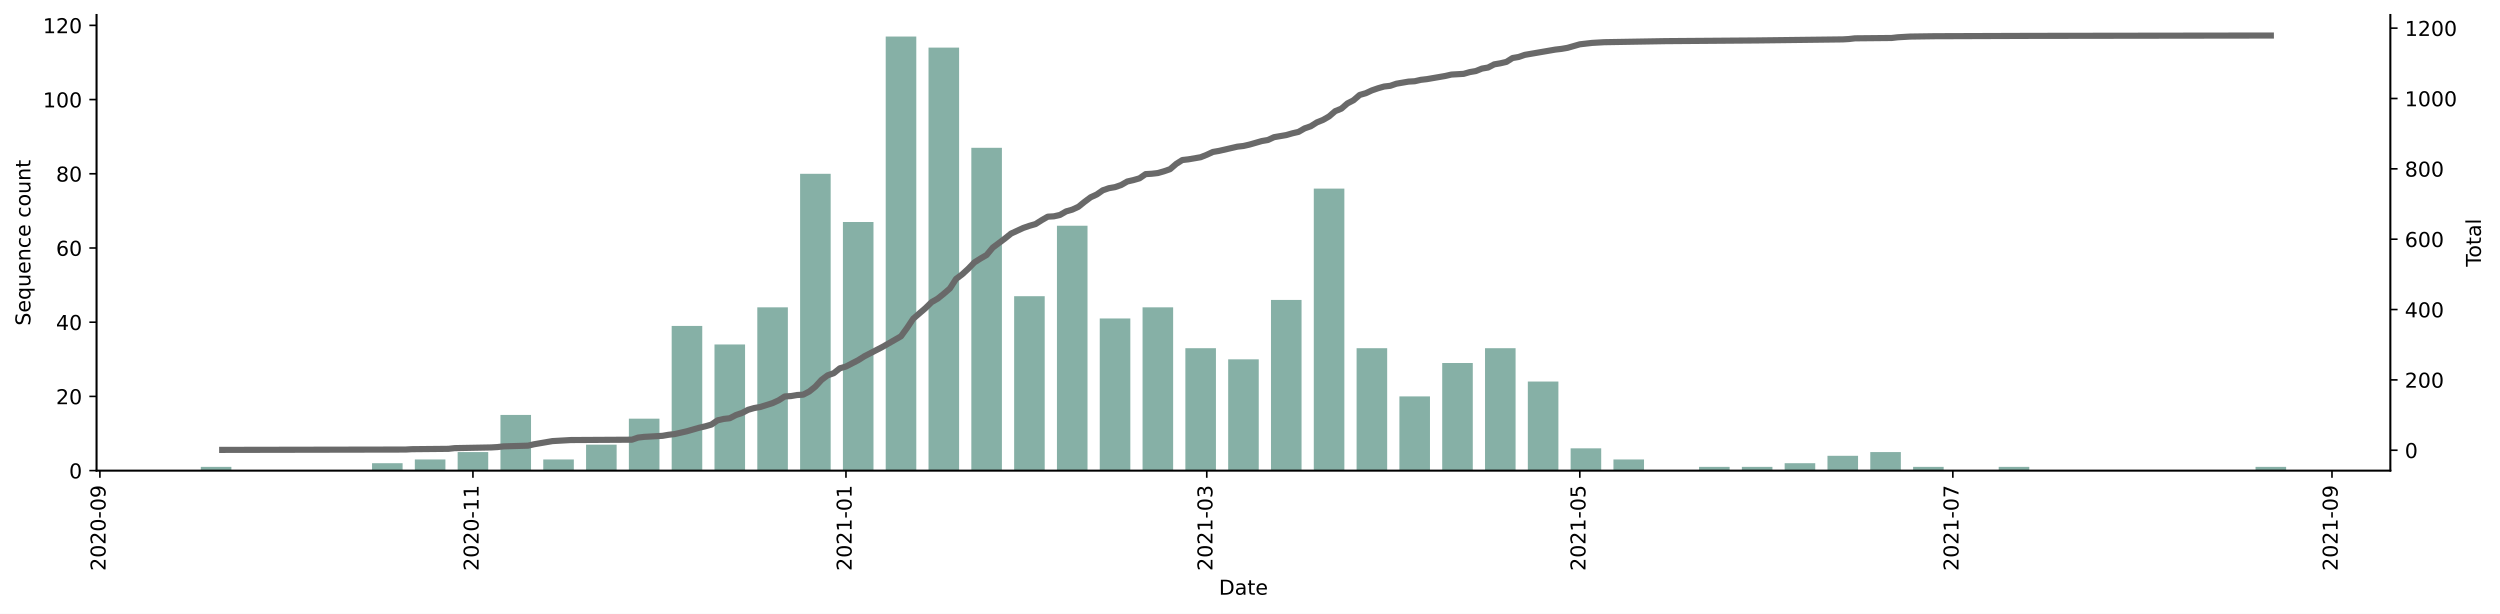
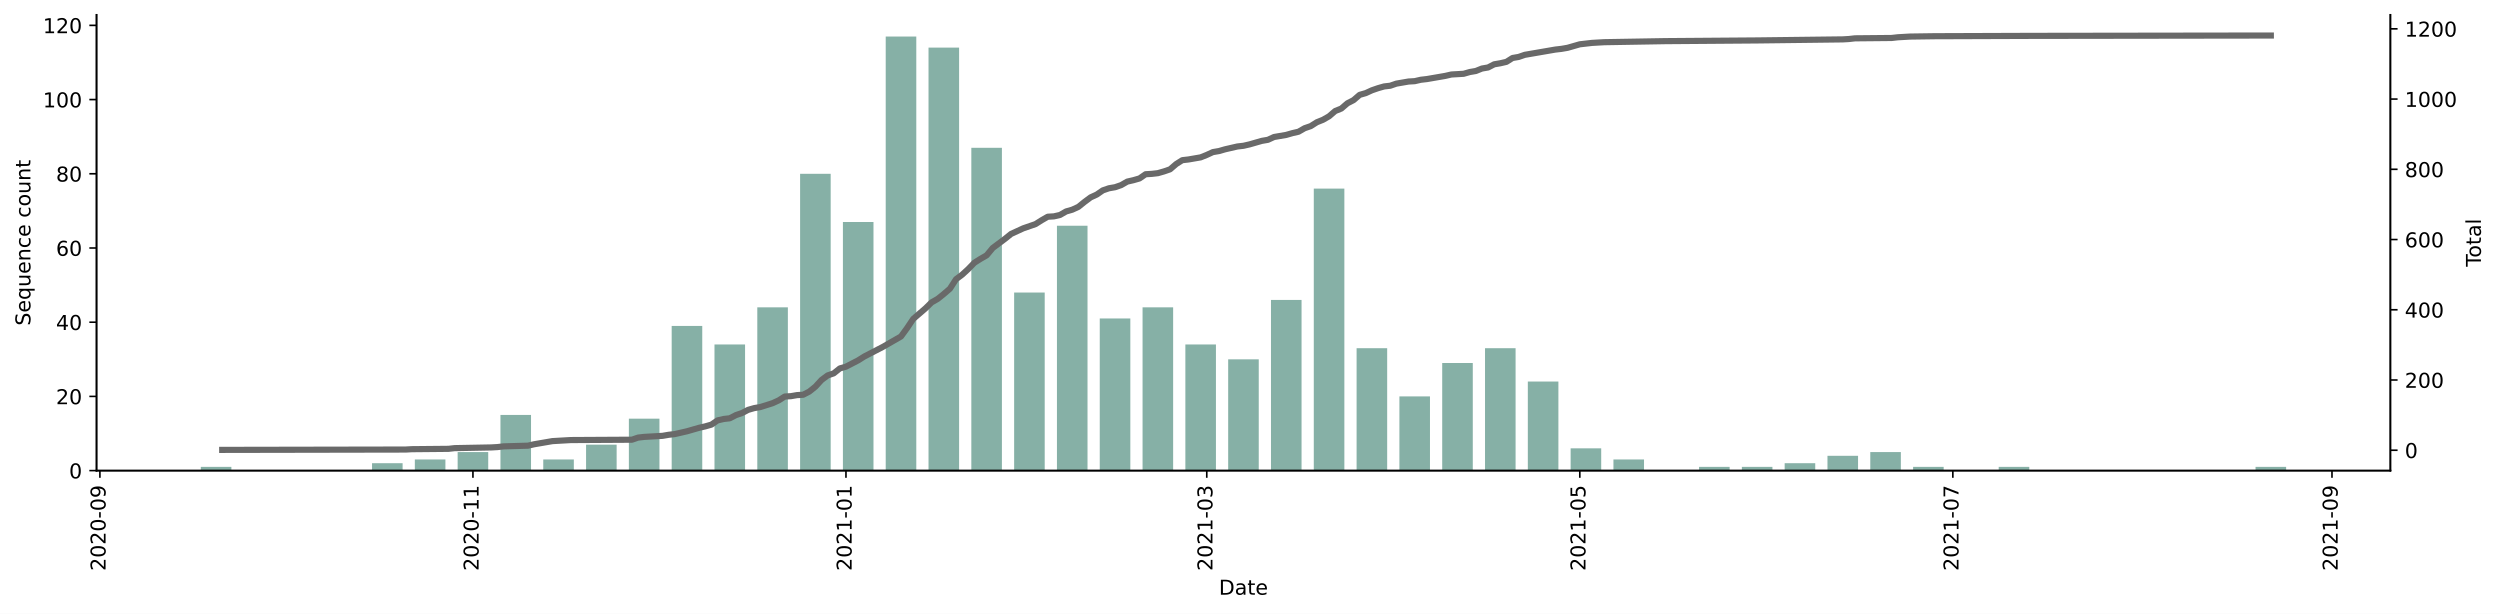
<svg xmlns="http://www.w3.org/2000/svg" xmlns:xlink="http://www.w3.org/1999/xlink" height="298.621pt" version="1.1" viewBox="0 0 1216.294 298.621" width="1216.294pt">
  <defs>
    <style type="text/css">*{stroke-linecap:butt;stroke-linejoin:round;}</style>
  </defs>
  <g id="figure_1">
    <g id="patch_1">
      <path d="M 0 298.621  L 1216.294 298.621  L 1216.294 0  L 0 0  z " style="fill:#ffffff;" />
    </g>
    <g id="axes_1">
      <g id="patch_2">
        <path d="M 46.966 228.96  L 1162.966 228.96  L 1162.966 7.2  L 46.966 7.2  z " style="fill:#ffffff;" />
      </g>
      <g id="patch_3">
-         <path clip-path="url(#p4103604248)" d="M 97.693 228.96  L 112.569 228.96  L 112.569 227.155  L 97.693 227.155  z " style="fill:#86b0a6;" />
+         <path clip-path="url(#pc54b94d572)" d="M 97.693 228.96  L 112.569 228.96  L 112.569 227.155  L 97.693 227.155  z " style="fill:#86b0a6;" />
      </g>
      <g id="patch_4">
-         <path clip-path="url(#p4103604248)" d="M 180.999 228.96  L 195.875 228.96  L 195.875 225.35  L 180.999 225.35  z " style="fill:#86b0a6;" />
+         <path clip-path="url(#pc54b94d572)" d="M 180.999 228.96  L 195.875 228.96  L 195.875 225.35  L 180.999 225.35  z " style="fill:#86b0a6;" />
      </g>
      <g id="patch_5">
-         <path clip-path="url(#p4103604248)" d="M 201.825 228.96  L 216.701 228.96  L 216.701 223.545  L 201.825 223.545  z " style="fill:#86b0a6;" />
+         <path clip-path="url(#pc54b94d572)" d="M 201.825 228.96  L 216.701 228.96  L 216.701 223.545  L 201.825 223.545  z " style="fill:#86b0a6;" />
      </g>
      <g id="patch_6">
-         <path clip-path="url(#p4103604248)" d="M 222.652 228.96  L 237.528 228.96  L 237.528 219.934  L 222.652 219.934  z " style="fill:#86b0a6;" />
+         <path clip-path="url(#pc54b94d572)" d="M 222.652 228.96  L 237.528 228.96  L 237.528 219.934  L 222.652 219.934  z " style="fill:#86b0a6;" />
      </g>
      <g id="patch_7">
-         <path clip-path="url(#p4103604248)" d="M 243.478 228.96  L 258.354 228.96  L 258.354 201.883  L 243.478 201.883  z " style="fill:#86b0a6;" />
+         <path clip-path="url(#pc54b94d572)" d="M 243.478 228.96  L 258.354 228.96  L 258.354 201.883  L 243.478 201.883  z " style="fill:#86b0a6;" />
      </g>
      <g id="patch_8">
-         <path clip-path="url(#p4103604248)" d="M 264.304 228.96  L 279.181 228.96  L 279.181 223.545  L 264.304 223.545  z " style="fill:#86b0a6;" />
+         <path clip-path="url(#pc54b94d572)" d="M 264.304 228.96  L 279.181 228.96  L 279.181 223.545  L 264.304 223.545  z " style="fill:#86b0a6;" />
      </g>
      <g id="patch_9">
-         <path clip-path="url(#p4103604248)" d="M 285.131 228.96  L 300.007 228.96  L 300.007 216.324  L 285.131 216.324  z " style="fill:#86b0a6;" />
+         <path clip-path="url(#pc54b94d572)" d="M 285.131 228.96  L 300.007 228.96  L 300.007 216.324  L 285.131 216.324  z " style="fill:#86b0a6;" />
      </g>
      <g id="patch_10">
-         <path clip-path="url(#p4103604248)" d="M 305.957 228.96  L 320.833 228.96  L 320.833 203.688  L 305.957 203.688  z " style="fill:#86b0a6;" />
+         <path clip-path="url(#pc54b94d572)" d="M 305.957 228.96  L 320.833 228.96  L 320.833 203.688  L 305.957 203.688  z " style="fill:#86b0a6;" />
      </g>
      <g id="patch_11">
-         <path clip-path="url(#p4103604248)" d="M 326.784 228.96  L 341.66 228.96  L 341.66 158.56  L 326.784 158.56  z " style="fill:#86b0a6;" />
+         <path clip-path="url(#pc54b94d572)" d="M 326.784 228.96  L 341.66 228.96  L 341.66 158.56  L 326.784 158.56  z " style="fill:#86b0a6;" />
      </g>
      <g id="patch_12">
-         <path clip-path="url(#p4103604248)" d="M 347.61 228.96  L 362.486 228.96  L 362.486 167.586  L 347.61 167.586  z " style="fill:#86b0a6;" />
+         <path clip-path="url(#pc54b94d572)" d="M 347.61 228.96  L 362.486 228.96  L 362.486 167.586  L 347.61 167.586  z " style="fill:#86b0a6;" />
      </g>
      <g id="patch_13">
-         <path clip-path="url(#p4103604248)" d="M 368.437 228.96  L 383.313 228.96  L 383.313 149.534  L 368.437 149.534  z " style="fill:#86b0a6;" />
+         <path clip-path="url(#pc54b94d572)" d="M 368.437 228.96  L 383.313 228.96  L 383.313 149.534  L 368.437 149.534  z " style="fill:#86b0a6;" />
      </g>
      <g id="patch_14">
-         <path clip-path="url(#p4103604248)" d="M 389.263 228.96  L 404.139 228.96  L 404.139 84.55  L 389.263 84.55  z " style="fill:#86b0a6;" />
+         <path clip-path="url(#pc54b94d572)" d="M 389.263 228.96  L 404.139 228.96  L 404.139 84.55  L 389.263 84.55  z " style="fill:#86b0a6;" />
      </g>
      <g id="patch_15">
-         <path clip-path="url(#p4103604248)" d="M 410.09 228.96  L 424.966 228.96  L 424.966 108.016  L 410.09 108.016  z " style="fill:#86b0a6;" />
+         <path clip-path="url(#pc54b94d572)" d="M 410.09 228.96  L 424.966 228.96  L 424.966 108.016  L 410.09 108.016  z " style="fill:#86b0a6;" />
      </g>
      <g id="patch_16">
-         <path clip-path="url(#p4103604248)" d="M 430.916 228.96  L 445.792 228.96  L 445.792 17.76  L 430.916 17.76  z " style="fill:#86b0a6;" />
+         <path clip-path="url(#pc54b94d572)" d="M 430.916 228.96  L 445.792 228.96  L 445.792 17.76  L 430.916 17.76  z " style="fill:#86b0a6;" />
      </g>
      <g id="patch_17">
-         <path clip-path="url(#p4103604248)" d="M 451.742 228.96  L 466.619 228.96  L 466.619 23.175  L 451.742 23.175  z " style="fill:#86b0a6;" />
+         <path clip-path="url(#pc54b94d572)" d="M 451.742 228.96  L 466.619 228.96  L 466.619 23.175  L 451.742 23.175  z " style="fill:#86b0a6;" />
      </g>
      <g id="patch_18">
-         <path clip-path="url(#p4103604248)" d="M 472.569 228.96  L 487.445 228.96  L 487.445 71.914  L 472.569 71.914  z " style="fill:#86b0a6;" />
+         <path clip-path="url(#pc54b94d572)" d="M 472.569 228.96  L 487.445 228.96  L 487.445 71.914  L 472.569 71.914  z " style="fill:#86b0a6;" />
      </g>
      <g id="patch_19">
-         <path clip-path="url(#p4103604248)" d="M 493.395 228.96  L 508.271 228.96  L 508.271 144.119  L 493.395 144.119  z " style="fill:#86b0a6;" />
+         <path clip-path="url(#pc54b94d572)" d="M 493.395 228.96  L 508.271 228.96  L 508.271 142.314  L 493.395 142.314  z " style="fill:#86b0a6;" />
      </g>
      <g id="patch_20">
-         <path clip-path="url(#p4103604248)" d="M 514.222 228.96  L 529.098 228.96  L 529.098 109.822  L 514.222 109.822  z " style="fill:#86b0a6;" />
+         <path clip-path="url(#pc54b94d572)" d="M 514.222 228.96  L 529.098 228.96  L 529.098 109.822  L 514.222 109.822  z " style="fill:#86b0a6;" />
      </g>
      <g id="patch_21">
-         <path clip-path="url(#p4103604248)" d="M 535.048 228.96  L 549.924 228.96  L 549.924 154.95  L 535.048 154.95  z " style="fill:#86b0a6;" />
+         <path clip-path="url(#pc54b94d572)" d="M 535.048 228.96  L 549.924 228.96  L 549.924 154.95  L 535.048 154.95  z " style="fill:#86b0a6;" />
      </g>
      <g id="patch_22">
-         <path clip-path="url(#p4103604248)" d="M 555.875 228.96  L 570.751 228.96  L 570.751 149.534  L 555.875 149.534  z " style="fill:#86b0a6;" />
+         <path clip-path="url(#pc54b94d572)" d="M 555.875 228.96  L 570.751 228.96  L 570.751 149.534  L 555.875 149.534  z " style="fill:#86b0a6;" />
      </g>
      <g id="patch_23">
-         <path clip-path="url(#p4103604248)" d="M 576.701 228.96  L 591.577 228.96  L 591.577 169.391  L 576.701 169.391  z " style="fill:#86b0a6;" />
+         <path clip-path="url(#pc54b94d572)" d="M 576.701 228.96  L 591.577 228.96  L 591.577 167.586  L 576.701 167.586  z " style="fill:#86b0a6;" />
      </g>
      <g id="patch_24">
-         <path clip-path="url(#p4103604248)" d="M 597.528 228.96  L 612.404 228.96  L 612.404 174.806  L 597.528 174.806  z " style="fill:#86b0a6;" />
+         <path clip-path="url(#pc54b94d572)" d="M 597.528 228.96  L 612.404 228.96  L 612.404 174.806  L 597.528 174.806  z " style="fill:#86b0a6;" />
      </g>
      <g id="patch_25">
-         <path clip-path="url(#p4103604248)" d="M 618.354 228.96  L 633.23 228.96  L 633.23 145.924  L 618.354 145.924  z " style="fill:#86b0a6;" />
+         <path clip-path="url(#pc54b94d572)" d="M 618.354 228.96  L 633.23 228.96  L 633.23 145.924  L 618.354 145.924  z " style="fill:#86b0a6;" />
      </g>
      <g id="patch_26">
-         <path clip-path="url(#p4103604248)" d="M 639.181 228.96  L 654.057 228.96  L 654.057 91.77  L 639.181 91.77  z " style="fill:#86b0a6;" />
+         <path clip-path="url(#pc54b94d572)" d="M 639.181 228.96  L 654.057 228.96  L 654.057 91.77  L 639.181 91.77  z " style="fill:#86b0a6;" />
      </g>
      <g id="patch_27">
-         <path clip-path="url(#p4103604248)" d="M 660.007 228.96  L 674.883 228.96  L 674.883 169.391  L 660.007 169.391  z " style="fill:#86b0a6;" />
+         <path clip-path="url(#pc54b94d572)" d="M 660.007 228.96  L 674.883 228.96  L 674.883 169.391  L 660.007 169.391  z " style="fill:#86b0a6;" />
      </g>
      <g id="patch_28">
-         <path clip-path="url(#p4103604248)" d="M 680.833 228.96  L 695.709 228.96  L 695.709 192.857  L 680.833 192.857  z " style="fill:#86b0a6;" />
+         <path clip-path="url(#pc54b94d572)" d="M 680.833 228.96  L 695.709 228.96  L 695.709 192.857  L 680.833 192.857  z " style="fill:#86b0a6;" />
      </g>
      <g id="patch_29">
-         <path clip-path="url(#p4103604248)" d="M 701.66 228.96  L 716.536 228.96  L 716.536 176.611  L 701.66 176.611  z " style="fill:#86b0a6;" />
+         <path clip-path="url(#pc54b94d572)" d="M 701.66 228.96  L 716.536 228.96  L 716.536 176.611  L 701.66 176.611  z " style="fill:#86b0a6;" />
      </g>
      <g id="patch_30">
-         <path clip-path="url(#p4103604248)" d="M 722.486 228.96  L 737.362 228.96  L 737.362 169.391  L 722.486 169.391  z " style="fill:#86b0a6;" />
+         <path clip-path="url(#pc54b94d572)" d="M 722.486 228.96  L 737.362 228.96  L 737.362 169.391  L 722.486 169.391  z " style="fill:#86b0a6;" />
      </g>
      <g id="patch_31">
-         <path clip-path="url(#p4103604248)" d="M 743.313 228.96  L 758.189 228.96  L 758.189 185.637  L 743.313 185.637  z " style="fill:#86b0a6;" />
+         <path clip-path="url(#pc54b94d572)" d="M 743.313 228.96  L 758.189 228.96  L 758.189 185.637  L 743.313 185.637  z " style="fill:#86b0a6;" />
      </g>
      <g id="patch_32">
-         <path clip-path="url(#p4103604248)" d="M 764.139 228.96  L 779.015 228.96  L 779.015 218.129  L 764.139 218.129  z " style="fill:#86b0a6;" />
+         <path clip-path="url(#pc54b94d572)" d="M 764.139 228.96  L 779.015 228.96  L 779.015 218.129  L 764.139 218.129  z " style="fill:#86b0a6;" />
      </g>
      <g id="patch_33">
-         <path clip-path="url(#p4103604248)" d="M 784.966 228.96  L 799.842 228.96  L 799.842 223.545  L 784.966 223.545  z " style="fill:#86b0a6;" />
+         <path clip-path="url(#pc54b94d572)" d="M 784.966 228.96  L 799.842 228.96  L 799.842 223.545  L 784.966 223.545  z " style="fill:#86b0a6;" />
      </g>
      <g id="patch_34">
-         <path clip-path="url(#p4103604248)" d="M 826.619 228.96  L 841.495 228.96  L 841.495 227.155  L 826.619 227.155  z " style="fill:#86b0a6;" />
+         <path clip-path="url(#pc54b94d572)" d="M 826.619 228.96  L 841.495 228.96  L 841.495 227.155  L 826.619 227.155  z " style="fill:#86b0a6;" />
      </g>
      <g id="patch_35">
-         <path clip-path="url(#p4103604248)" d="M 847.445 228.96  L 862.321 228.96  L 862.321 227.155  L 847.445 227.155  z " style="fill:#86b0a6;" />
+         <path clip-path="url(#pc54b94d572)" d="M 847.445 228.96  L 862.321 228.96  L 862.321 227.155  L 847.445 227.155  z " style="fill:#86b0a6;" />
      </g>
      <g id="patch_36">
-         <path clip-path="url(#p4103604248)" d="M 868.271 228.96  L 883.147 228.96  L 883.147 225.35  L 868.271 225.35  z " style="fill:#86b0a6;" />
+         <path clip-path="url(#pc54b94d572)" d="M 868.271 228.96  L 883.147 228.96  L 883.147 225.35  L 868.271 225.35  z " style="fill:#86b0a6;" />
      </g>
      <g id="patch_37">
-         <path clip-path="url(#p4103604248)" d="M 889.098 228.96  L 903.974 228.96  L 903.974 221.739  L 889.098 221.739  z " style="fill:#86b0a6;" />
+         <path clip-path="url(#pc54b94d572)" d="M 889.098 228.96  L 903.974 228.96  L 903.974 221.739  L 889.098 221.739  z " style="fill:#86b0a6;" />
      </g>
      <g id="patch_38">
-         <path clip-path="url(#p4103604248)" d="M 909.924 228.96  L 924.8 228.96  L 924.8 219.934  L 909.924 219.934  z " style="fill:#86b0a6;" />
+         <path clip-path="url(#pc54b94d572)" d="M 909.924 228.96  L 924.8 228.96  L 924.8 219.934  L 909.924 219.934  z " style="fill:#86b0a6;" />
      </g>
      <g id="patch_39">
-         <path clip-path="url(#p4103604248)" d="M 930.751 228.96  L 945.627 228.96  L 945.627 227.155  L 930.751 227.155  z " style="fill:#86b0a6;" />
+         <path clip-path="url(#pc54b94d572)" d="M 930.751 228.96  L 945.627 228.96  L 945.627 227.155  L 930.751 227.155  z " style="fill:#86b0a6;" />
      </g>
      <g id="patch_40">
-         <path clip-path="url(#p4103604248)" d="M 972.404 228.96  L 987.28 228.96  L 987.28 227.155  L 972.404 227.155  z " style="fill:#86b0a6;" />
+         <path clip-path="url(#pc54b94d572)" d="M 972.404 228.96  L 987.28 228.96  L 987.28 227.155  L 972.404 227.155  z " style="fill:#86b0a6;" />
      </g>
      <g id="patch_41">
-         <path clip-path="url(#p4103604248)" d="M 1097.362 228.96  L 1112.238 228.96  L 1112.238 227.155  L 1097.362 227.155  z " style="fill:#86b0a6;" />
+         <path clip-path="url(#pc54b94d572)" d="M 1097.362 228.96  L 1112.238 228.96  L 1112.238 227.155  L 1097.362 227.155  z " style="fill:#86b0a6;" />
      </g>
      <g id="matplotlib.axis_1">
        <g id="xtick_1">
          <g id="line2d_1">
            <defs>
-               <path d="M 0 0  L 0 3.5  " id="m534327fd91" style="stroke:#000000;stroke-width:0.8;" />
+               <path d="M 0 0  L 0 3.5  " id="mb0f952e667" style="stroke:#000000;stroke-width:0.8;" />
            </defs>
            <g>
-               <use style="stroke:#000000;stroke-width:0.8;" x="48.602" xlink:href="#m534327fd91" y="228.96" />
+               <use style="stroke:#000000;stroke-width:0.8;" x="48.602" xlink:href="#mb0f952e667" y="228.96" />
            </g>
          </g>
          <g id="text_1">
            <g transform="translate(51.36136 277.7428)rotate(-90)scale(0.1 -0.1)">
              <defs>
                <path d="M 1228 531  L 3431 531  L 3431 0  L 469 0  L 469 531  Q 828 903 1448 1529  Q 2069 2156 2228 2338  Q 2531 2678 2651 2914  Q 2772 3150 2772 3378  Q 2772 3750 2511 3984  Q 2250 4219 1831 4219  Q 1534 4219 1204 4116  Q 875 4013 500 3803  L 500 4441  Q 881 4594 1212 4672  Q 1544 4750 1819 4750  Q 2544 4750 2975 4387  Q 3406 4025 3406 3419  Q 3406 3131 3298 2873  Q 3191 2616 2906 2266  Q 2828 2175 2409 1742  Q 1991 1309 1228 531  z " id="DejaVuSans-32" transform="scale(0.015625)" />
                <path d="M 2034 4250  Q 1547 4250 1301 3770  Q 1056 3291 1056 2328  Q 1056 1369 1301 889  Q 1547 409 2034 409  Q 2525 409 2770 889  Q 3016 1369 3016 2328  Q 3016 3291 2770 3770  Q 2525 4250 2034 4250  z M 2034 4750  Q 2819 4750 3233 4129  Q 3647 3509 3647 2328  Q 3647 1150 3233 529  Q 2819 -91 2034 -91  Q 1250 -91 836 529  Q 422 1150 422 2328  Q 422 3509 836 4129  Q 1250 4750 2034 4750  z " id="DejaVuSans-30" transform="scale(0.015625)" />
                <path d="M 313 2009  L 1997 2009  L 1997 1497  L 313 1497  L 313 2009  z " id="DejaVuSans-2d" transform="scale(0.015625)" />
                <path d="M 703 97  L 703 672  Q 941 559 1184 500  Q 1428 441 1663 441  Q 2288 441 2617 861  Q 2947 1281 2994 2138  Q 2813 1869 2534 1725  Q 2256 1581 1919 1581  Q 1219 1581 811 2004  Q 403 2428 403 3163  Q 403 3881 828 4315  Q 1253 4750 1959 4750  Q 2769 4750 3195 4129  Q 3622 3509 3622 2328  Q 3622 1225 3098 567  Q 2575 -91 1691 -91  Q 1453 -91 1209 -44  Q 966 3 703 97  z M 1959 2075  Q 2384 2075 2632 2365  Q 2881 2656 2881 3163  Q 2881 3666 2632 3958  Q 2384 4250 1959 4250  Q 1534 4250 1286 3958  Q 1038 3666 1038 3163  Q 1038 2656 1286 2365  Q 1534 2075 1959 2075  z " id="DejaVuSans-39" transform="scale(0.015625)" />
              </defs>
              <use xlink:href="#DejaVuSans-32" />
              <use x="63.623" xlink:href="#DejaVuSans-30" />
              <use x="127.246" xlink:href="#DejaVuSans-32" />
              <use x="190.869" xlink:href="#DejaVuSans-30" />
              <use x="254.492" xlink:href="#DejaVuSans-2d" />
              <use x="290.576" xlink:href="#DejaVuSans-30" />
              <use x="354.199" xlink:href="#DejaVuSans-39" />
            </g>
          </g>
        </g>
        <g id="xtick_2">
          <g id="line2d_2">
            <g>
-               <use style="stroke:#000000;stroke-width:0.8;" x="230.09" xlink:href="#m534327fd91" y="228.96" />
+               <use style="stroke:#000000;stroke-width:0.8;" x="230.09" xlink:href="#mb0f952e667" y="228.96" />
            </g>
          </g>
          <g id="text_2">
            <g transform="translate(232.849 277.7428)rotate(-90)scale(0.1 -0.1)">
              <defs>
                <path d="M 794 531  L 1825 531  L 1825 4091  L 703 3866  L 703 4441  L 1819 4666  L 2450 4666  L 2450 531  L 3481 531  L 3481 0  L 794 0  L 794 531  z " id="DejaVuSans-31" transform="scale(0.015625)" />
              </defs>
              <use xlink:href="#DejaVuSans-32" />
              <use x="63.623" xlink:href="#DejaVuSans-30" />
              <use x="127.246" xlink:href="#DejaVuSans-32" />
              <use x="190.869" xlink:href="#DejaVuSans-30" />
              <use x="254.492" xlink:href="#DejaVuSans-2d" />
              <use x="290.576" xlink:href="#DejaVuSans-31" />
              <use x="354.199" xlink:href="#DejaVuSans-31" />
            </g>
          </g>
        </g>
        <g id="xtick_3">
          <g id="line2d_3">
            <g>
-               <use style="stroke:#000000;stroke-width:0.8;" x="411.577" xlink:href="#m534327fd91" y="228.96" />
+               <use style="stroke:#000000;stroke-width:0.8;" x="411.577" xlink:href="#mb0f952e667" y="228.96" />
            </g>
          </g>
          <g id="text_3">
            <g transform="translate(414.3366 277.7428)rotate(-90)scale(0.1 -0.1)">
              <use xlink:href="#DejaVuSans-32" />
              <use x="63.623" xlink:href="#DejaVuSans-30" />
              <use x="127.246" xlink:href="#DejaVuSans-32" />
              <use x="190.869" xlink:href="#DejaVuSans-31" />
              <use x="254.492" xlink:href="#DejaVuSans-2d" />
              <use x="290.576" xlink:href="#DejaVuSans-30" />
              <use x="354.199" xlink:href="#DejaVuSans-31" />
            </g>
          </g>
        </g>
        <g id="xtick_4">
          <g id="line2d_4">
            <g>
-               <use style="stroke:#000000;stroke-width:0.8;" x="587.114" xlink:href="#m534327fd91" y="228.96" />
+               <use style="stroke:#000000;stroke-width:0.8;" x="587.114" xlink:href="#mb0f952e667" y="228.96" />
            </g>
          </g>
          <g id="text_4">
            <g transform="translate(589.8738 277.7428)rotate(-90)scale(0.1 -0.1)">
              <defs>
                <path d="M 2597 2516  Q 3050 2419 3304 2112  Q 3559 1806 3559 1356  Q 3559 666 3084 287  Q 2609 -91 1734 -91  Q 1441 -91 1130 -33  Q 819 25 488 141  L 488 750  Q 750 597 1062 519  Q 1375 441 1716 441  Q 2309 441 2620 675  Q 2931 909 2931 1356  Q 2931 1769 2642 2001  Q 2353 2234 1838 2234  L 1294 2234  L 1294 2753  L 1863 2753  Q 2328 2753 2575 2939  Q 2822 3125 2822 3475  Q 2822 3834 2567 4026  Q 2313 4219 1838 4219  Q 1578 4219 1281 4162  Q 984 4106 628 3988  L 628 4550  Q 988 4650 1302 4700  Q 1616 4750 1894 4750  Q 2613 4750 3031 4423  Q 3450 4097 3450 3541  Q 3450 3153 3228 2886  Q 3006 2619 2597 2516  z " id="DejaVuSans-33" transform="scale(0.015625)" />
              </defs>
              <use xlink:href="#DejaVuSans-32" />
              <use x="63.623" xlink:href="#DejaVuSans-30" />
              <use x="127.246" xlink:href="#DejaVuSans-32" />
              <use x="190.869" xlink:href="#DejaVuSans-31" />
              <use x="254.492" xlink:href="#DejaVuSans-2d" />
              <use x="290.576" xlink:href="#DejaVuSans-30" />
              <use x="354.199" xlink:href="#DejaVuSans-33" />
            </g>
          </g>
        </g>
        <g id="xtick_5">
          <g id="line2d_5">
            <g>
-               <use style="stroke:#000000;stroke-width:0.8;" x="768.602" xlink:href="#m534327fd91" y="228.96" />
+               <use style="stroke:#000000;stroke-width:0.8;" x="768.602" xlink:href="#mb0f952e667" y="228.96" />
            </g>
          </g>
          <g id="text_5">
            <g transform="translate(771.3614 277.7428)rotate(-90)scale(0.1 -0.1)">
              <defs>
                <path d="M 691 4666  L 3169 4666  L 3169 4134  L 1269 4134  L 1269 2991  Q 1406 3038 1543 3061  Q 1681 3084 1819 3084  Q 2600 3084 3056 2656  Q 3513 2228 3513 1497  Q 3513 744 3044 326  Q 2575 -91 1722 -91  Q 1428 -91 1123 -41  Q 819 9 494 109  L 494 744  Q 775 591 1075 516  Q 1375 441 1709 441  Q 2250 441 2565 725  Q 2881 1009 2881 1497  Q 2881 1984 2565 2268  Q 2250 2553 1709 2553  Q 1456 2553 1204 2497  Q 953 2441 691 2322  L 691 4666  z " id="DejaVuSans-35" transform="scale(0.015625)" />
              </defs>
              <use xlink:href="#DejaVuSans-32" />
              <use x="63.623" xlink:href="#DejaVuSans-30" />
              <use x="127.246" xlink:href="#DejaVuSans-32" />
              <use x="190.869" xlink:href="#DejaVuSans-31" />
              <use x="254.492" xlink:href="#DejaVuSans-2d" />
              <use x="290.576" xlink:href="#DejaVuSans-30" />
              <use x="354.199" xlink:href="#DejaVuSans-35" />
            </g>
          </g>
        </g>
        <g id="xtick_6">
          <g id="line2d_6">
            <g>
-               <use style="stroke:#000000;stroke-width:0.8;" x="950.09" xlink:href="#m534327fd91" y="228.96" />
+               <use style="stroke:#000000;stroke-width:0.8;" x="950.09" xlink:href="#mb0f952e667" y="228.96" />
            </g>
          </g>
          <g id="text_6">
            <g transform="translate(952.849 277.7428)rotate(-90)scale(0.1 -0.1)">
              <defs>
                <path d="M 525 4666  L 3525 4666  L 3525 4397  L 1831 0  L 1172 0  L 2766 4134  L 525 4134  L 525 4666  z " id="DejaVuSans-37" transform="scale(0.015625)" />
              </defs>
              <use xlink:href="#DejaVuSans-32" />
              <use x="63.623" xlink:href="#DejaVuSans-30" />
              <use x="127.246" xlink:href="#DejaVuSans-32" />
              <use x="190.869" xlink:href="#DejaVuSans-31" />
              <use x="254.492" xlink:href="#DejaVuSans-2d" />
              <use x="290.576" xlink:href="#DejaVuSans-30" />
              <use x="354.199" xlink:href="#DejaVuSans-37" />
            </g>
          </g>
        </g>
        <g id="xtick_7">
          <g id="line2d_7">
            <g>
-               <use style="stroke:#000000;stroke-width:0.8;" x="1134.552" xlink:href="#m534327fd91" y="228.96" />
+               <use style="stroke:#000000;stroke-width:0.8;" x="1134.552" xlink:href="#mb0f952e667" y="228.96" />
            </g>
          </g>
          <g id="text_7">
            <g transform="translate(1137.312 277.7428)rotate(-90)scale(0.1 -0.1)">
              <use xlink:href="#DejaVuSans-32" />
              <use x="63.623" xlink:href="#DejaVuSans-30" />
              <use x="127.246" xlink:href="#DejaVuSans-32" />
              <use x="190.869" xlink:href="#DejaVuSans-31" />
              <use x="254.492" xlink:href="#DejaVuSans-2d" />
              <use x="290.576" xlink:href="#DejaVuSans-30" />
              <use x="354.199" xlink:href="#DejaVuSans-39" />
            </g>
          </g>
        </g>
        <g id="text_8">
          <g transform="translate(593.0148 289.3413)scale(0.1 -0.1)">
            <defs>
              <path d="M 1259 4147  L 1259 519  L 2022 519  Q 2988 519 3436 956  Q 3884 1394 3884 2338  Q 3884 3275 3436 3711  Q 2988 4147 2022 4147  L 1259 4147  z M 628 4666  L 1925 4666  Q 3281 4666 3915 4102  Q 4550 3538 4550 2338  Q 4550 1131 3912 565  Q 3275 0 1925 0  L 628 0  L 628 4666  z " id="DejaVuSans-44" transform="scale(0.015625)" />
              <path d="M 2194 1759  Q 1497 1759 1228 1600  Q 959 1441 959 1056  Q 959 750 1161 570  Q 1363 391 1709 391  Q 2188 391 2477 730  Q 2766 1069 2766 1631  L 2766 1759  L 2194 1759  z M 3341 1997  L 3341 0  L 2766 0  L 2766 531  Q 2569 213 2275 61  Q 1981 -91 1556 -91  Q 1019 -91 701 211  Q 384 513 384 1019  Q 384 1609 779 1909  Q 1175 2209 1959 2209  L 2766 2209  L 2766 2266  Q 2766 2663 2505 2880  Q 2244 3097 1772 3097  Q 1472 3097 1187 3025  Q 903 2953 641 2809  L 641 3341  Q 956 3463 1253 3523  Q 1550 3584 1831 3584  Q 2591 3584 2966 3190  Q 3341 2797 3341 1997  z " id="DejaVuSans-61" transform="scale(0.015625)" />
              <path d="M 1172 4494  L 1172 3500  L 2356 3500  L 2356 3053  L 1172 3053  L 1172 1153  Q 1172 725 1289 603  Q 1406 481 1766 481  L 2356 481  L 2356 0  L 1766 0  Q 1100 0 847 248  Q 594 497 594 1153  L 594 3053  L 172 3053  L 172 3500  L 594 3500  L 594 4494  L 1172 4494  z " id="DejaVuSans-74" transform="scale(0.015625)" />
              <path d="M 3597 1894  L 3597 1613  L 953 1613  Q 991 1019 1311 708  Q 1631 397 2203 397  Q 2534 397 2845 478  Q 3156 559 3463 722  L 3463 178  Q 3153 47 2828 -22  Q 2503 -91 2169 -91  Q 1331 -91 842 396  Q 353 884 353 1716  Q 353 2575 817 3079  Q 1281 3584 2069 3584  Q 2775 3584 3186 3129  Q 3597 2675 3597 1894  z M 3022 2063  Q 3016 2534 2758 2815  Q 2500 3097 2075 3097  Q 1594 3097 1305 2825  Q 1016 2553 972 2059  L 3022 2063  z " id="DejaVuSans-65" transform="scale(0.015625)" />
            </defs>
            <use xlink:href="#DejaVuSans-44" />
            <use x="77.002" xlink:href="#DejaVuSans-61" />
            <use x="138.281" xlink:href="#DejaVuSans-74" />
            <use x="177.49" xlink:href="#DejaVuSans-65" />
          </g>
        </g>
      </g>
      <g id="matplotlib.axis_2">
        <g id="ytick_1">
          <g id="line2d_8">
            <defs>
-               <path d="M 0 0  L -3.5 0  " id="mef60701bcd" style="stroke:#000000;stroke-width:0.8;" />
+               <path d="M 0 0  L -3.5 0  " id="m8105d6381e" style="stroke:#000000;stroke-width:0.8;" />
            </defs>
            <g>
-               <use style="stroke:#000000;stroke-width:0.8;" x="46.966" xlink:href="#mef60701bcd" y="228.96" />
+               <use style="stroke:#000000;stroke-width:0.8;" x="46.966" xlink:href="#m8105d6381e" y="228.96" />
            </g>
          </g>
          <g id="text_9">
            <g transform="translate(33.60312 232.7592)scale(0.1 -0.1)">
              <use xlink:href="#DejaVuSans-30" />
            </g>
          </g>
        </g>
        <g id="ytick_2">
          <g id="line2d_9">
            <g>
-               <use style="stroke:#000000;stroke-width:0.8;" x="46.966" xlink:href="#mef60701bcd" y="192.857" />
+               <use style="stroke:#000000;stroke-width:0.8;" x="46.966" xlink:href="#m8105d6381e" y="192.857" />
            </g>
          </g>
          <g id="text_10">
            <g transform="translate(27.24063 196.6567)scale(0.1 -0.1)">
              <use xlink:href="#DejaVuSans-32" />
              <use x="63.623" xlink:href="#DejaVuSans-30" />
            </g>
          </g>
        </g>
        <g id="ytick_3">
          <g id="line2d_10">
            <g>
-               <use style="stroke:#000000;stroke-width:0.8;" x="46.966" xlink:href="#mef60701bcd" y="156.755" />
+               <use style="stroke:#000000;stroke-width:0.8;" x="46.966" xlink:href="#m8105d6381e" y="156.755" />
            </g>
          </g>
          <g id="text_11">
            <g transform="translate(27.24063 160.5541)scale(0.1 -0.1)">
              <defs>
                <path d="M 2419 4116  L 825 1625  L 2419 1625  L 2419 4116  z M 2253 4666  L 3047 4666  L 3047 1625  L 3713 1625  L 3713 1100  L 3047 1100  L 3047 0  L 2419 0  L 2419 1100  L 313 1100  L 313 1709  L 2253 4666  z " id="DejaVuSans-34" transform="scale(0.015625)" />
              </defs>
              <use xlink:href="#DejaVuSans-34" />
              <use x="63.623" xlink:href="#DejaVuSans-30" />
            </g>
          </g>
        </g>
        <g id="ytick_4">
          <g id="line2d_11">
            <g>
-               <use style="stroke:#000000;stroke-width:0.8;" x="46.966" xlink:href="#mef60701bcd" y="120.652" />
+               <use style="stroke:#000000;stroke-width:0.8;" x="46.966" xlink:href="#m8105d6381e" y="120.652" />
            </g>
          </g>
          <g id="text_12">
            <g transform="translate(27.24063 124.4515)scale(0.1 -0.1)">
              <defs>
                <path d="M 2113 2584  Q 1688 2584 1439 2293  Q 1191 2003 1191 1497  Q 1191 994 1439 701  Q 1688 409 2113 409  Q 2538 409 2786 701  Q 3034 994 3034 1497  Q 3034 2003 2786 2293  Q 2538 2584 2113 2584  z M 3366 4563  L 3366 3988  Q 3128 4100 2886 4159  Q 2644 4219 2406 4219  Q 1781 4219 1451 3797  Q 1122 3375 1075 2522  Q 1259 2794 1537 2939  Q 1816 3084 2150 3084  Q 2853 3084 3261 2657  Q 3669 2231 3669 1497  Q 3669 778 3244 343  Q 2819 -91 2113 -91  Q 1303 -91 875 529  Q 447 1150 447 2328  Q 447 3434 972 4092  Q 1497 4750 2381 4750  Q 2619 4750 2861 4703  Q 3103 4656 3366 4563  z " id="DejaVuSans-36" transform="scale(0.015625)" />
              </defs>
              <use xlink:href="#DejaVuSans-36" />
              <use x="63.623" xlink:href="#DejaVuSans-30" />
            </g>
          </g>
        </g>
        <g id="ytick_5">
          <g id="line2d_12">
            <g>
-               <use style="stroke:#000000;stroke-width:0.8;" x="46.966" xlink:href="#mef60701bcd" y="84.55" />
+               <use style="stroke:#000000;stroke-width:0.8;" x="46.966" xlink:href="#m8105d6381e" y="84.55" />
            </g>
          </g>
          <g id="text_13">
            <g transform="translate(27.24063 88.34896)scale(0.1 -0.1)">
              <defs>
                <path d="M 2034 2216  Q 1584 2216 1326 1975  Q 1069 1734 1069 1313  Q 1069 891 1326 650  Q 1584 409 2034 409  Q 2484 409 2743 651  Q 3003 894 3003 1313  Q 3003 1734 2745 1975  Q 2488 2216 2034 2216  z M 1403 2484  Q 997 2584 770 2862  Q 544 3141 544 3541  Q 544 4100 942 4425  Q 1341 4750 2034 4750  Q 2731 4750 3128 4425  Q 3525 4100 3525 3541  Q 3525 3141 3298 2862  Q 3072 2584 2669 2484  Q 3125 2378 3379 2068  Q 3634 1759 3634 1313  Q 3634 634 3220 271  Q 2806 -91 2034 -91  Q 1263 -91 848 271  Q 434 634 434 1313  Q 434 1759 690 2068  Q 947 2378 1403 2484  z M 1172 3481  Q 1172 3119 1398 2916  Q 1625 2713 2034 2713  Q 2441 2713 2670 2916  Q 2900 3119 2900 3481  Q 2900 3844 2670 4047  Q 2441 4250 2034 4250  Q 1625 4250 1398 4047  Q 1172 3844 1172 3481  z " id="DejaVuSans-38" transform="scale(0.015625)" />
              </defs>
              <use xlink:href="#DejaVuSans-38" />
              <use x="63.623" xlink:href="#DejaVuSans-30" />
            </g>
          </g>
        </g>
        <g id="ytick_6">
          <g id="line2d_13">
            <g>
-               <use style="stroke:#000000;stroke-width:0.8;" x="46.966" xlink:href="#mef60701bcd" y="48.447" />
+               <use style="stroke:#000000;stroke-width:0.8;" x="46.966" xlink:href="#m8105d6381e" y="48.447" />
            </g>
          </g>
          <g id="text_14">
            <g transform="translate(20.87813 52.2464)scale(0.1 -0.1)">
              <use xlink:href="#DejaVuSans-31" />
              <use x="63.623" xlink:href="#DejaVuSans-30" />
              <use x="127.246" xlink:href="#DejaVuSans-30" />
            </g>
          </g>
        </g>
        <g id="ytick_7">
          <g id="line2d_14">
            <g>
-               <use style="stroke:#000000;stroke-width:0.8;" x="46.966" xlink:href="#mef60701bcd" y="12.345" />
+               <use style="stroke:#000000;stroke-width:0.8;" x="46.966" xlink:href="#m8105d6381e" y="12.345" />
            </g>
          </g>
          <g id="text_15">
            <g transform="translate(20.87813 16.14383)scale(0.1 -0.1)">
              <use xlink:href="#DejaVuSans-31" />
              <use x="63.623" xlink:href="#DejaVuSans-32" />
              <use x="127.246" xlink:href="#DejaVuSans-30" />
            </g>
          </g>
        </g>
        <g id="text_16">
          <g transform="translate(14.79844 158.4402)rotate(-90)scale(0.1 -0.1)">
            <defs>
              <path d="M 3425 4513  L 3425 3897  Q 3066 4069 2747 4153  Q 2428 4238 2131 4238  Q 1616 4238 1336 4038  Q 1056 3838 1056 3469  Q 1056 3159 1242 3001  Q 1428 2844 1947 2747  L 2328 2669  Q 3034 2534 3370 2195  Q 3706 1856 3706 1288  Q 3706 609 3251 259  Q 2797 -91 1919 -91  Q 1588 -91 1214 -16  Q 841 59 441 206  L 441 856  Q 825 641 1194 531  Q 1563 422 1919 422  Q 2459 422 2753 634  Q 3047 847 3047 1241  Q 3047 1584 2836 1778  Q 2625 1972 2144 2069  L 1759 2144  Q 1053 2284 737 2584  Q 422 2884 422 3419  Q 422 4038 858 4394  Q 1294 4750 2059 4750  Q 2388 4750 2728 4690  Q 3069 4631 3425 4513  z " id="DejaVuSans-53" transform="scale(0.015625)" />
              <path d="M 947 1747  Q 947 1113 1208 752  Q 1469 391 1925 391  Q 2381 391 2643 752  Q 2906 1113 2906 1747  Q 2906 2381 2643 2742  Q 2381 3103 1925 3103  Q 1469 3103 1208 2742  Q 947 2381 947 1747  z M 2906 525  Q 2725 213 2448 61  Q 2172 -91 1784 -91  Q 1150 -91 751 415  Q 353 922 353 1747  Q 353 2572 751 3078  Q 1150 3584 1784 3584  Q 2172 3584 2448 3432  Q 2725 3281 2906 2969  L 2906 3500  L 3481 3500  L 3481 -1331  L 2906 -1331  L 2906 525  z " id="DejaVuSans-71" transform="scale(0.015625)" />
              <path d="M 544 1381  L 544 3500  L 1119 3500  L 1119 1403  Q 1119 906 1312 657  Q 1506 409 1894 409  Q 2359 409 2629 706  Q 2900 1003 2900 1516  L 2900 3500  L 3475 3500  L 3475 0  L 2900 0  L 2900 538  Q 2691 219 2414 64  Q 2138 -91 1772 -91  Q 1169 -91 856 284  Q 544 659 544 1381  z M 1991 3584  L 1991 3584  z " id="DejaVuSans-75" transform="scale(0.015625)" />
              <path d="M 3513 2113  L 3513 0  L 2938 0  L 2938 2094  Q 2938 2591 2744 2837  Q 2550 3084 2163 3084  Q 1697 3084 1428 2787  Q 1159 2491 1159 1978  L 1159 0  L 581 0  L 581 3500  L 1159 3500  L 1159 2956  Q 1366 3272 1645 3428  Q 1925 3584 2291 3584  Q 2894 3584 3203 3211  Q 3513 2838 3513 2113  z " id="DejaVuSans-6e" transform="scale(0.015625)" />
              <path d="M 3122 3366  L 3122 2828  Q 2878 2963 2633 3030  Q 2388 3097 2138 3097  Q 1578 3097 1268 2742  Q 959 2388 959 1747  Q 959 1106 1268 751  Q 1578 397 2138 397  Q 2388 397 2633 464  Q 2878 531 3122 666  L 3122 134  Q 2881 22 2623 -34  Q 2366 -91 2075 -91  Q 1284 -91 818 406  Q 353 903 353 1747  Q 353 2603 823 3093  Q 1294 3584 2113 3584  Q 2378 3584 2631 3529  Q 2884 3475 3122 3366  z " id="DejaVuSans-63" transform="scale(0.015625)" />
              <path id="DejaVuSans-20" transform="scale(0.015625)" />
              <path d="M 1959 3097  Q 1497 3097 1228 2736  Q 959 2375 959 1747  Q 959 1119 1226 758  Q 1494 397 1959 397  Q 2419 397 2687 759  Q 2956 1122 2956 1747  Q 2956 2369 2687 2733  Q 2419 3097 1959 3097  z M 1959 3584  Q 2709 3584 3137 3096  Q 3566 2609 3566 1747  Q 3566 888 3137 398  Q 2709 -91 1959 -91  Q 1206 -91 779 398  Q 353 888 353 1747  Q 353 2609 779 3096  Q 1206 3584 1959 3584  z " id="DejaVuSans-6f" transform="scale(0.015625)" />
            </defs>
            <use xlink:href="#DejaVuSans-53" />
            <use x="63.477" xlink:href="#DejaVuSans-65" />
            <use x="125" xlink:href="#DejaVuSans-71" />
            <use x="188.477" xlink:href="#DejaVuSans-75" />
            <use x="251.855" xlink:href="#DejaVuSans-65" />
            <use x="313.379" xlink:href="#DejaVuSans-6e" />
            <use x="376.758" xlink:href="#DejaVuSans-63" />
            <use x="431.738" xlink:href="#DejaVuSans-65" />
            <use x="493.262" xlink:href="#DejaVuSans-20" />
            <use x="525.049" xlink:href="#DejaVuSans-63" />
            <use x="580.029" xlink:href="#DejaVuSans-6f" />
            <use x="641.211" xlink:href="#DejaVuSans-75" />
            <use x="704.59" xlink:href="#DejaVuSans-6e" />
            <use x="767.969" xlink:href="#DejaVuSans-74" />
          </g>
        </g>
      </g>
      <g id="patch_42">
        <path d="M 46.966 228.96  L 46.966 7.2  " style="fill:none;stroke:#000000;stroke-linecap:square;stroke-linejoin:miter;stroke-width:0.8;" />
      </g>
      <g id="patch_43">
        <path d="M 1162.966 228.96  L 1162.966 7.2  " style="fill:none;stroke:#000000;stroke-linecap:square;stroke-linejoin:miter;stroke-width:0.8;" />
      </g>
      <g id="patch_44">
        <path d="M 46.966 228.96  L 1162.966 228.96  " style="fill:none;stroke:#000000;stroke-linecap:square;stroke-linejoin:miter;stroke-width:0.8;" />
      </g>
    </g>
    <g id="axes_2">
      <g id="matplotlib.axis_3">
        <g id="ytick_8">
          <g id="line2d_15">
            <defs>
-               <path d="M 0 0  L 3.5 0  " id="m738844b16f" style="stroke:#000000;stroke-width:0.8;" />
+               <path d="M 0 0  L 3.5 0  " id="m68988ae68b" style="stroke:#000000;stroke-width:0.8;" />
            </defs>
            <g>
-               <use style="stroke:#000000;stroke-width:0.8;" x="1162.966" xlink:href="#m738844b16f" y="219.051" />
+               <use style="stroke:#000000;stroke-width:0.8;" x="1162.966" xlink:href="#m68988ae68b" y="219.051" />
            </g>
          </g>
          <g id="text_17">
-             <g transform="translate(1169.966 222.8504)scale(0.1 -0.1)">
+             <g transform="translate(1169.966 222.8501)scale(0.1 -0.1)">
              <use xlink:href="#DejaVuSans-30" />
            </g>
          </g>
        </g>
        <g id="ytick_9">
          <g id="line2d_16">
            <g>
-               <use style="stroke:#000000;stroke-width:0.8;" x="1162.966" xlink:href="#m738844b16f" y="184.824" />
+               <use style="stroke:#000000;stroke-width:0.8;" x="1162.966" xlink:href="#m68988ae68b" y="184.881" />
            </g>
          </g>
          <g id="text_18">
-             <g transform="translate(1169.966 188.6229)scale(0.1 -0.1)">
+             <g transform="translate(1169.966 188.6806)scale(0.1 -0.1)">
              <use xlink:href="#DejaVuSans-32" />
              <use x="63.623" xlink:href="#DejaVuSans-30" />
              <use x="127.246" xlink:href="#DejaVuSans-30" />
            </g>
          </g>
        </g>
        <g id="ytick_10">
          <g id="line2d_17">
            <g>
-               <use style="stroke:#000000;stroke-width:0.8;" x="1162.966" xlink:href="#m738844b16f" y="150.596" />
+               <use style="stroke:#000000;stroke-width:0.8;" x="1162.966" xlink:href="#m68988ae68b" y="150.712" />
            </g>
          </g>
          <g id="text_19">
-             <g transform="translate(1169.966 154.3953)scale(0.1 -0.1)">
+             <g transform="translate(1169.966 154.5111)scale(0.1 -0.1)">
              <use xlink:href="#DejaVuSans-34" />
              <use x="63.623" xlink:href="#DejaVuSans-30" />
              <use x="127.246" xlink:href="#DejaVuSans-30" />
            </g>
          </g>
        </g>
        <g id="ytick_11">
          <g id="line2d_18">
            <g>
-               <use style="stroke:#000000;stroke-width:0.8;" x="1162.966" xlink:href="#m738844b16f" y="116.369" />
+               <use style="stroke:#000000;stroke-width:0.8;" x="1162.966" xlink:href="#m68988ae68b" y="116.542" />
            </g>
          </g>
          <g id="text_20">
-             <g transform="translate(1169.966 120.1678)scale(0.1 -0.1)">
+             <g transform="translate(1169.966 120.3416)scale(0.1 -0.1)">
              <use xlink:href="#DejaVuSans-36" />
              <use x="63.623" xlink:href="#DejaVuSans-30" />
              <use x="127.246" xlink:href="#DejaVuSans-30" />
            </g>
          </g>
        </g>
        <g id="ytick_12">
          <g id="line2d_19">
            <g>
-               <use style="stroke:#000000;stroke-width:0.8;" x="1162.966" xlink:href="#m738844b16f" y="82.141" />
+               <use style="stroke:#000000;stroke-width:0.8;" x="1162.966" xlink:href="#m68988ae68b" y="82.373" />
            </g>
          </g>
          <g id="text_21">
-             <g transform="translate(1169.966 85.94034)scale(0.1 -0.1)">
+             <g transform="translate(1169.966 86.1721)scale(0.1 -0.1)">
              <use xlink:href="#DejaVuSans-38" />
              <use x="63.623" xlink:href="#DejaVuSans-30" />
              <use x="127.246" xlink:href="#DejaVuSans-30" />
            </g>
          </g>
        </g>
        <g id="ytick_13">
          <g id="line2d_20">
            <g>
-               <use style="stroke:#000000;stroke-width:0.8;" x="1162.966" xlink:href="#m738844b16f" y="47.914" />
+               <use style="stroke:#000000;stroke-width:0.8;" x="1162.966" xlink:href="#m68988ae68b" y="48.203" />
            </g>
          </g>
          <g id="text_22">
-             <g transform="translate(1169.966 51.71283)scale(0.1 -0.1)">
+             <g transform="translate(1169.966 52.00261)scale(0.1 -0.1)">
              <use xlink:href="#DejaVuSans-31" />
              <use x="63.623" xlink:href="#DejaVuSans-30" />
              <use x="127.246" xlink:href="#DejaVuSans-30" />
              <use x="190.869" xlink:href="#DejaVuSans-30" />
            </g>
          </g>
        </g>
        <g id="ytick_14">
          <g id="line2d_21">
            <g>
-               <use style="stroke:#000000;stroke-width:0.8;" x="1162.966" xlink:href="#m738844b16f" y="13.686" />
+               <use style="stroke:#000000;stroke-width:0.8;" x="1162.966" xlink:href="#m68988ae68b" y="14.034" />
            </g>
          </g>
          <g id="text_23">
-             <g transform="translate(1169.966 17.48533)scale(0.1 -0.1)">
+             <g transform="translate(1169.966 17.83312)scale(0.1 -0.1)">
              <use xlink:href="#DejaVuSans-31" />
              <use x="63.623" xlink:href="#DejaVuSans-32" />
              <use x="127.246" xlink:href="#DejaVuSans-30" />
              <use x="190.869" xlink:href="#DejaVuSans-30" />
            </g>
          </g>
        </g>
        <g id="text_24">
          <g transform="translate(1207.014 129.7566)rotate(-90)scale(0.1 -0.1)">
            <defs>
              <path d="M -19 4666  L 3928 4666  L 3928 4134  L 2272 4134  L 2272 0  L 1638 0  L 1638 4134  L -19 4134  L -19 4666  z " id="DejaVuSans-54" transform="scale(0.015625)" />
              <path d="M 603 4863  L 1178 4863  L 1178 0  L 603 0  L 603 4863  z " id="DejaVuSans-6c" transform="scale(0.015625)" />
            </defs>
            <use xlink:href="#DejaVuSans-54" />
            <use x="44.084" xlink:href="#DejaVuSans-6f" />
            <use x="105.266" xlink:href="#DejaVuSans-74" />
            <use x="144.475" xlink:href="#DejaVuSans-61" />
            <use x="205.754" xlink:href="#DejaVuSans-6c" />
          </g>
        </g>
      </g>
      <g id="line2d_22">
-         <path clip-path="url(#p4103604248)" d="M 108.106 218.88  L 197.362 218.709  L 200.338 218.538  L 218.189 218.367  L 221.164 218.024  L 239.015 217.682  L 241.99 217.511  L 244.966 217.169  L 256.866 216.826  L 259.842 216.142  L 268.767 214.602  L 277.693 214.088  L 307.445 213.917  L 310.42 212.89  L 313.395 212.548  L 322.321 212.034  L 325.296 211.521  L 328.271 211.179  L 334.222 209.81  L 340.172 208.098  L 343.147 207.414  L 346.123 206.558  L 349.098 204.504  L 352.073 203.82  L 355.048 203.478  L 358.023 201.937  L 360.999 200.911  L 363.974 199.37  L 366.949 198.515  L 369.924 198.001  L 375.875 196.119  L 378.85 194.75  L 381.825 192.867  L 384.8 192.696  L 387.776 192.183  L 390.751 192.011  L 393.726 190.471  L 396.701 188.075  L 399.676 184.824  L 402.652 182.599  L 405.627 181.572  L 408.602 179.176  L 411.577 178.32  L 417.528 175.24  L 420.503 173.357  L 429.428 168.737  L 438.354 163.603  L 441.329 159.495  L 444.304 155.046  L 450.255 149.912  L 453.23 147.002  L 456.205 145.291  L 459.181 142.895  L 462.156 140.328  L 465.131 135.707  L 468.106 133.482  L 471.081 130.744  L 474.057 127.664  L 477.032 125.781  L 480.007 124.07  L 482.982 120.476  L 488.933 116.026  L 491.908 113.63  L 497.858 110.892  L 500.833 109.865  L 503.809 109.01  L 506.784 107.127  L 509.759 105.416  L 512.734 105.245  L 515.709 104.56  L 518.685 102.849  L 521.66 101.993  L 524.635 100.624  L 527.61 98.228  L 530.585 96.003  L 533.561 94.634  L 536.536 92.581  L 539.511 91.554  L 542.486 91.04  L 545.461 90.013  L 548.437 88.302  L 551.412 87.618  L 554.387 86.762  L 557.362 84.708  L 560.338 84.537  L 563.313 84.195  L 566.288 83.339  L 569.263 82.312  L 572.238 79.745  L 575.214 77.863  L 578.189 77.52  L 584.139 76.494  L 587.114 75.296  L 590.09 73.927  L 593.065 73.413  L 601.99 71.359  L 604.966 71.017  L 607.941 70.333  L 613.891 68.621  L 616.866 68.108  L 619.842 66.739  L 625.792 65.712  L 628.767 64.856  L 631.742 64.172  L 634.718 62.46  L 637.693 61.433  L 640.668 59.551  L 643.643 58.353  L 646.619 56.642  L 649.594 54.075  L 652.569 52.877  L 655.544 50.31  L 658.519 48.769  L 661.495 46.202  L 664.47 45.347  L 667.445 43.977  L 670.42 42.951  L 673.395 42.095  L 676.371 41.753  L 679.346 40.726  L 685.296 39.699  L 688.271 39.528  L 691.247 38.843  L 694.222 38.501  L 703.147 36.961  L 706.123 36.276  L 712.073 35.934  L 715.048 35.078  L 718.023 34.565  L 720.999 33.367  L 723.974 32.854  L 726.949 31.313  L 729.924 30.8  L 732.9 30.115  L 735.875 28.233  L 738.85 27.719  L 741.825 26.693  L 756.701 24.126  L 759.676 23.783  L 762.652 23.27  L 768.602 21.558  L 774.552 20.874  L 780.503 20.532  L 810.255 20.018  L 854.883 19.676  L 896.536 19.163  L 899.511 18.991  L 902.486 18.649  L 920.338 18.478  L 923.313 18.136  L 929.263 17.793  L 941.164 17.622  L 988.767 17.451  L 1104.8 17.28  L 1104.8 17.28  " style="fill:none;stroke:#696969;stroke-linecap:square;stroke-width:3;" />
+         <path clip-path="url(#pc54b94d572)" d="M 108.106 218.88  L 197.362 218.709  L 200.338 218.538  L 218.189 218.367  L 221.164 218.026  L 239.015 217.684  L 241.99 217.513  L 244.966 217.172  L 256.866 216.83  L 259.842 216.146  L 268.767 214.609  L 277.693 214.096  L 307.445 213.925  L 310.42 212.9  L 313.395 212.559  L 322.321 212.046  L 325.296 211.534  L 328.271 211.192  L 334.222 209.825  L 340.172 208.117  L 343.147 207.433  L 346.123 206.579  L 349.098 204.529  L 352.073 203.845  L 355.048 203.504  L 358.023 201.966  L 360.999 200.941  L 363.974 199.403  L 366.949 198.549  L 369.924 198.037  L 375.875 196.157  L 378.85 194.791  L 381.825 192.911  L 384.8 192.74  L 387.776 192.228  L 390.751 192.057  L 393.726 190.519  L 396.701 188.127  L 399.676 184.881  L 402.652 182.66  L 405.627 181.635  L 408.602 179.243  L 411.577 178.389  L 417.528 175.314  L 420.503 173.435  L 429.428 168.822  L 438.354 163.696  L 441.329 159.596  L 444.304 155.154  L 450.255 150.028  L 453.23 147.124  L 456.205 145.416  L 459.181 143.024  L 462.156 140.461  L 465.131 135.848  L 468.106 133.627  L 471.081 130.894  L 474.057 127.818  L 477.032 125.939  L 480.007 124.231  L 482.982 120.643  L 488.933 116.201  L 491.908 113.809  L 497.858 111.075  L 503.809 109.025  L 506.784 107.146  L 509.759 105.437  L 512.734 105.266  L 515.709 104.583  L 518.685 102.875  L 521.66 102.02  L 524.635 100.654  L 527.61 98.262  L 530.585 96.041  L 533.561 94.674  L 536.536 92.624  L 539.511 91.599  L 542.486 91.086  L 545.461 90.061  L 548.437 88.353  L 551.412 87.669  L 554.387 86.815  L 557.362 84.765  L 560.338 84.594  L 563.313 84.252  L 566.288 83.398  L 569.263 82.373  L 572.238 79.81  L 575.214 77.931  L 578.189 77.589  L 584.139 76.564  L 587.114 75.368  L 590.09 74.001  L 593.065 73.489  L 596.04 72.635  L 601.99 71.268  L 604.966 70.926  L 607.941 70.243  L 613.891 68.534  L 616.866 68.022  L 619.842 66.655  L 625.792 65.63  L 628.767 64.776  L 631.742 64.092  L 634.718 62.384  L 637.693 61.359  L 640.668 59.479  L 643.643 58.283  L 646.619 56.575  L 649.594 54.012  L 652.569 52.816  L 655.544 50.254  L 658.519 48.716  L 661.495 46.153  L 664.47 45.299  L 667.445 43.932  L 670.42 42.907  L 673.395 42.053  L 676.371 41.711  L 679.346 40.686  L 685.296 39.661  L 688.271 39.49  L 691.247 38.807  L 694.222 38.465  L 703.147 36.927  L 706.123 36.244  L 712.073 35.902  L 715.048 35.048  L 718.023 34.536  L 720.999 33.34  L 723.974 32.827  L 726.949 31.289  L 729.924 30.777  L 732.9 30.094  L 735.875 28.214  L 738.85 27.702  L 741.825 26.677  L 756.701 24.114  L 759.676 23.772  L 762.652 23.26  L 768.602 21.551  L 774.552 20.868  L 780.503 20.526  L 810.255 20.014  L 854.883 19.672  L 896.536 19.159  L 899.511 18.988  L 902.486 18.647  L 920.338 18.476  L 923.313 18.134  L 929.263 17.793  L 941.164 17.622  L 988.767 17.451  L 1104.8 17.28  L 1104.8 17.28  " style="fill:none;stroke:#696969;stroke-linecap:square;stroke-width:3;" />
      </g>
      <g id="patch_45">
        <path d="M 46.966 228.96  L 46.966 7.2  " style="fill:none;stroke:#000000;stroke-linecap:square;stroke-linejoin:miter;stroke-width:0.8;" />
      </g>
      <g id="patch_46">
        <path d="M 1162.966 228.96  L 1162.966 7.2  " style="fill:none;stroke:#000000;stroke-linecap:square;stroke-linejoin:miter;stroke-width:0.8;" />
      </g>
      <g id="patch_47">
        <path d="M 46.966 228.96  L 1162.966 228.96  " style="fill:none;stroke:#000000;stroke-linecap:square;stroke-linejoin:miter;stroke-width:0.8;" />
      </g>
    </g>
  </g>
  <defs>
-     <clipPath id="p4103604248">
+     <clipPath id="pc54b94d572">
      <rect height="221.76" width="1116" x="46.966" y="7.2" />
    </clipPath>
  </defs>
</svg>
